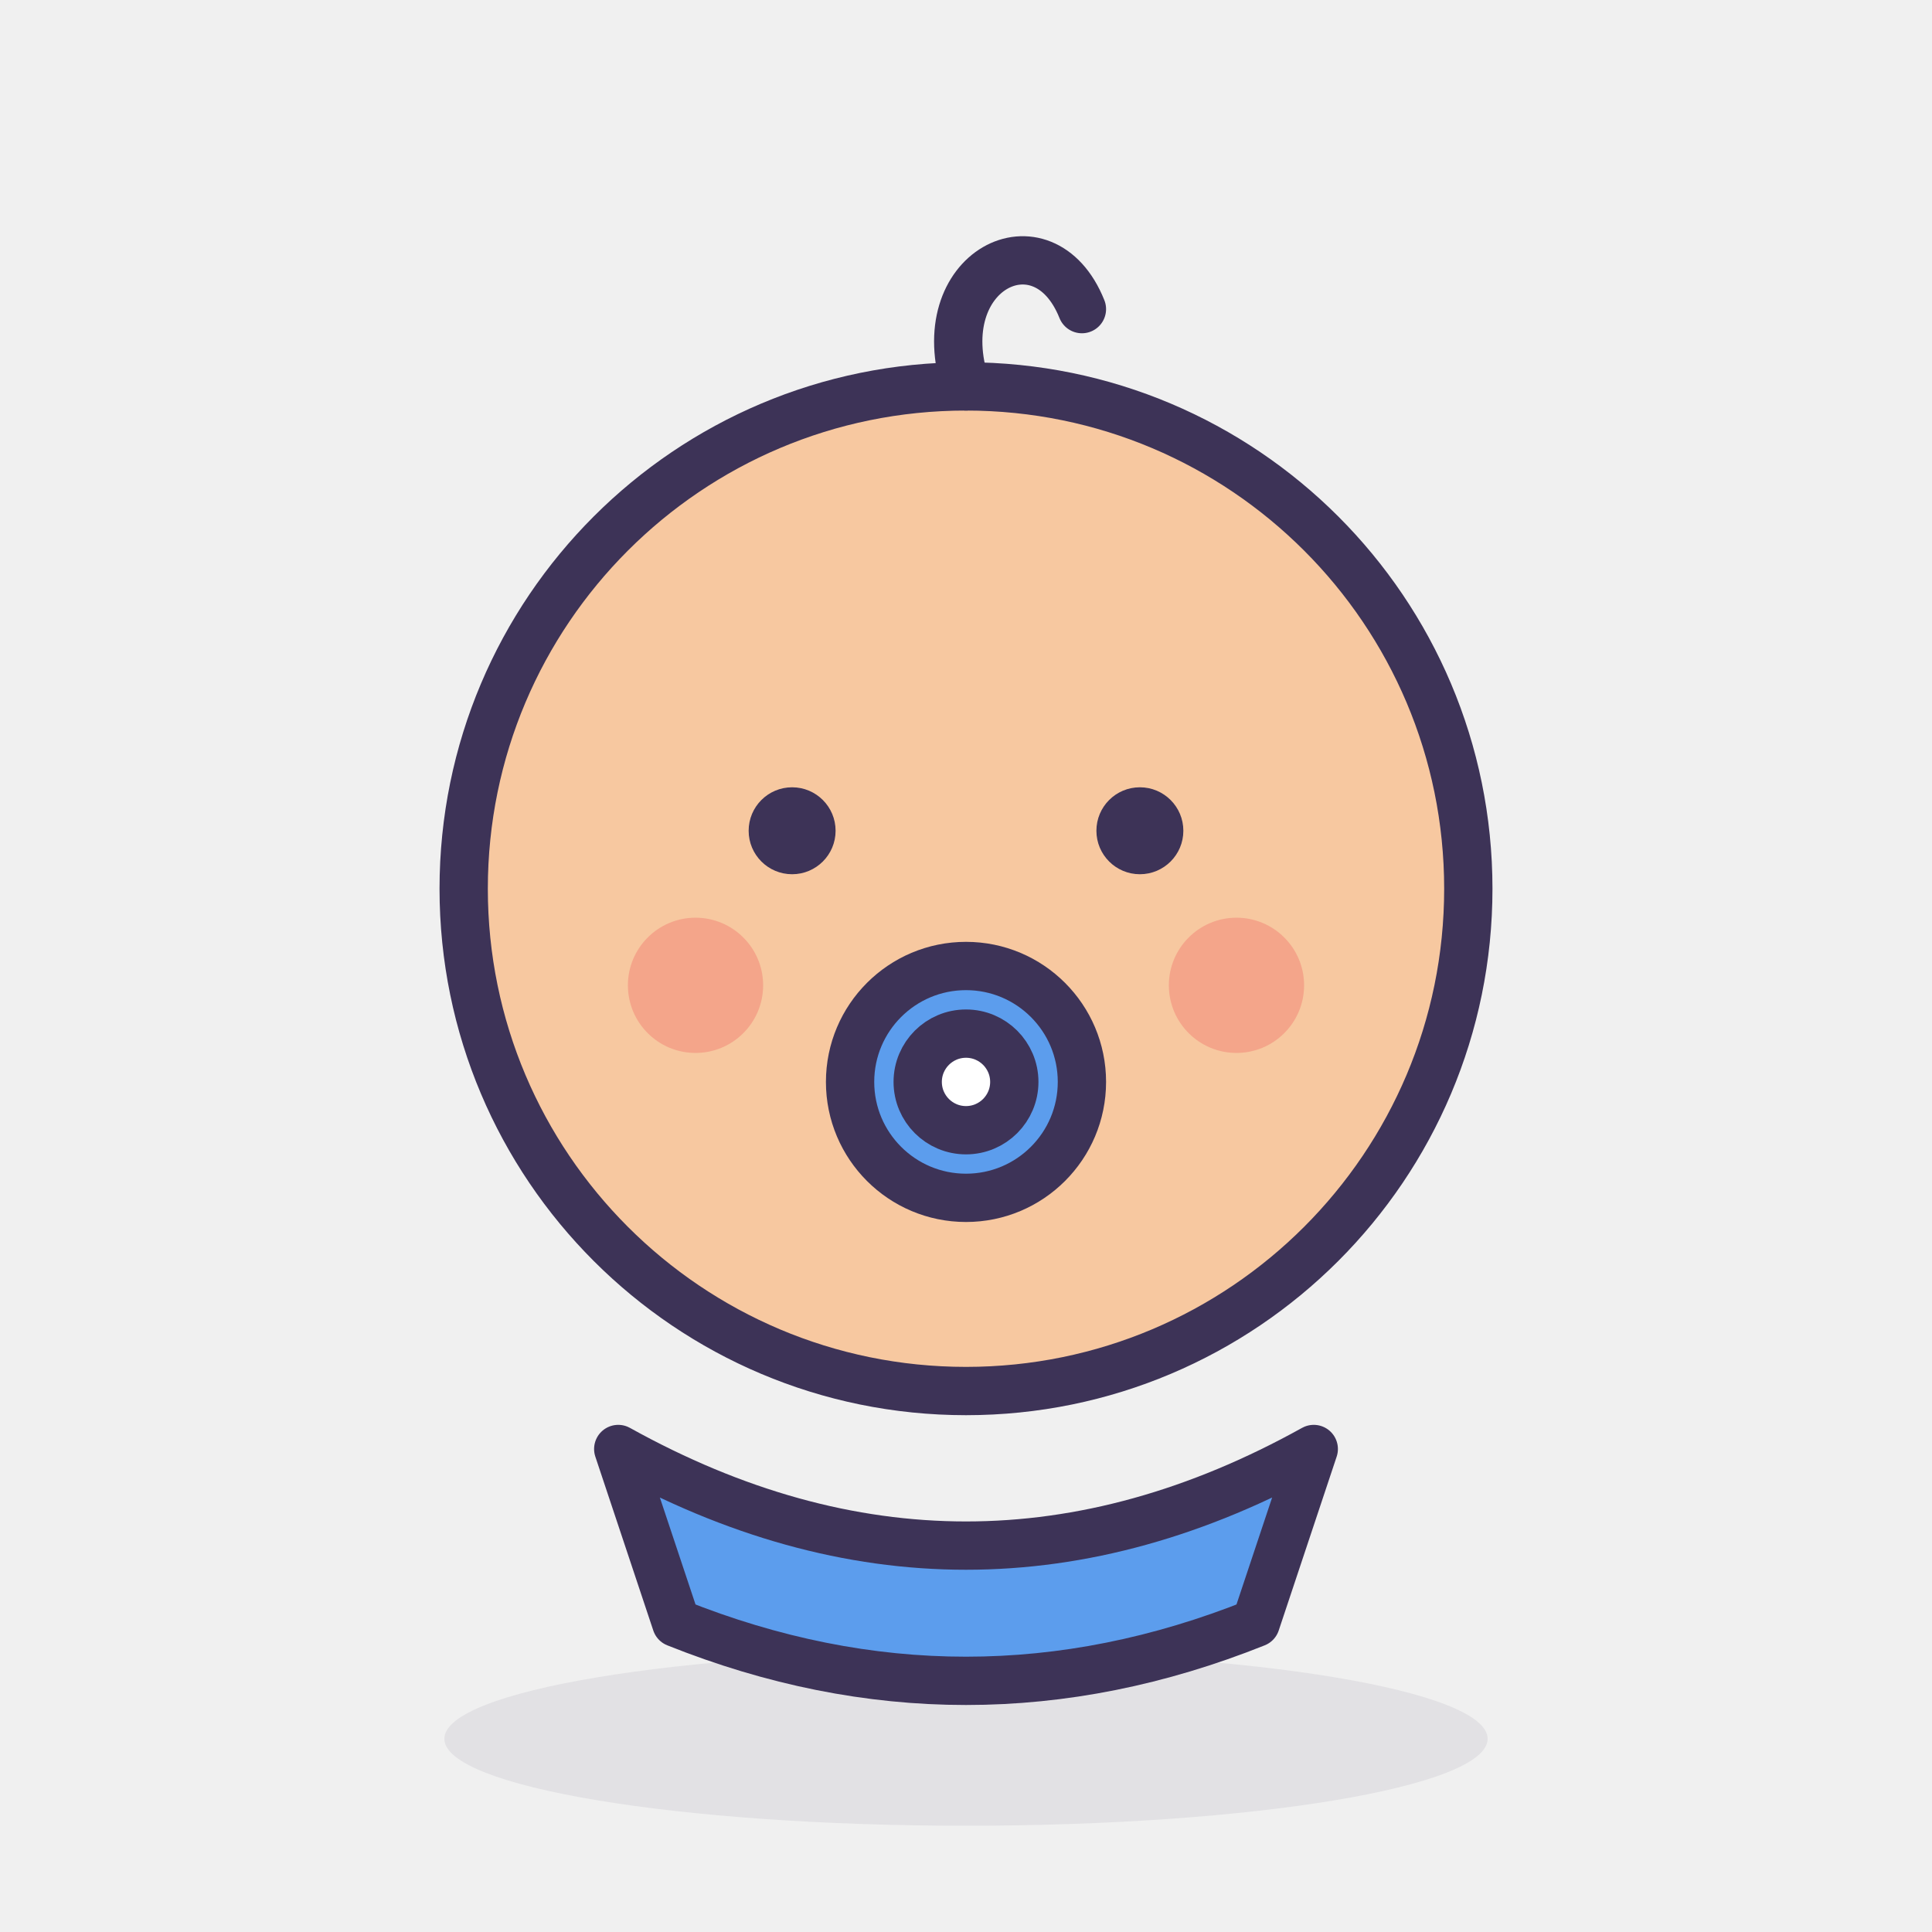
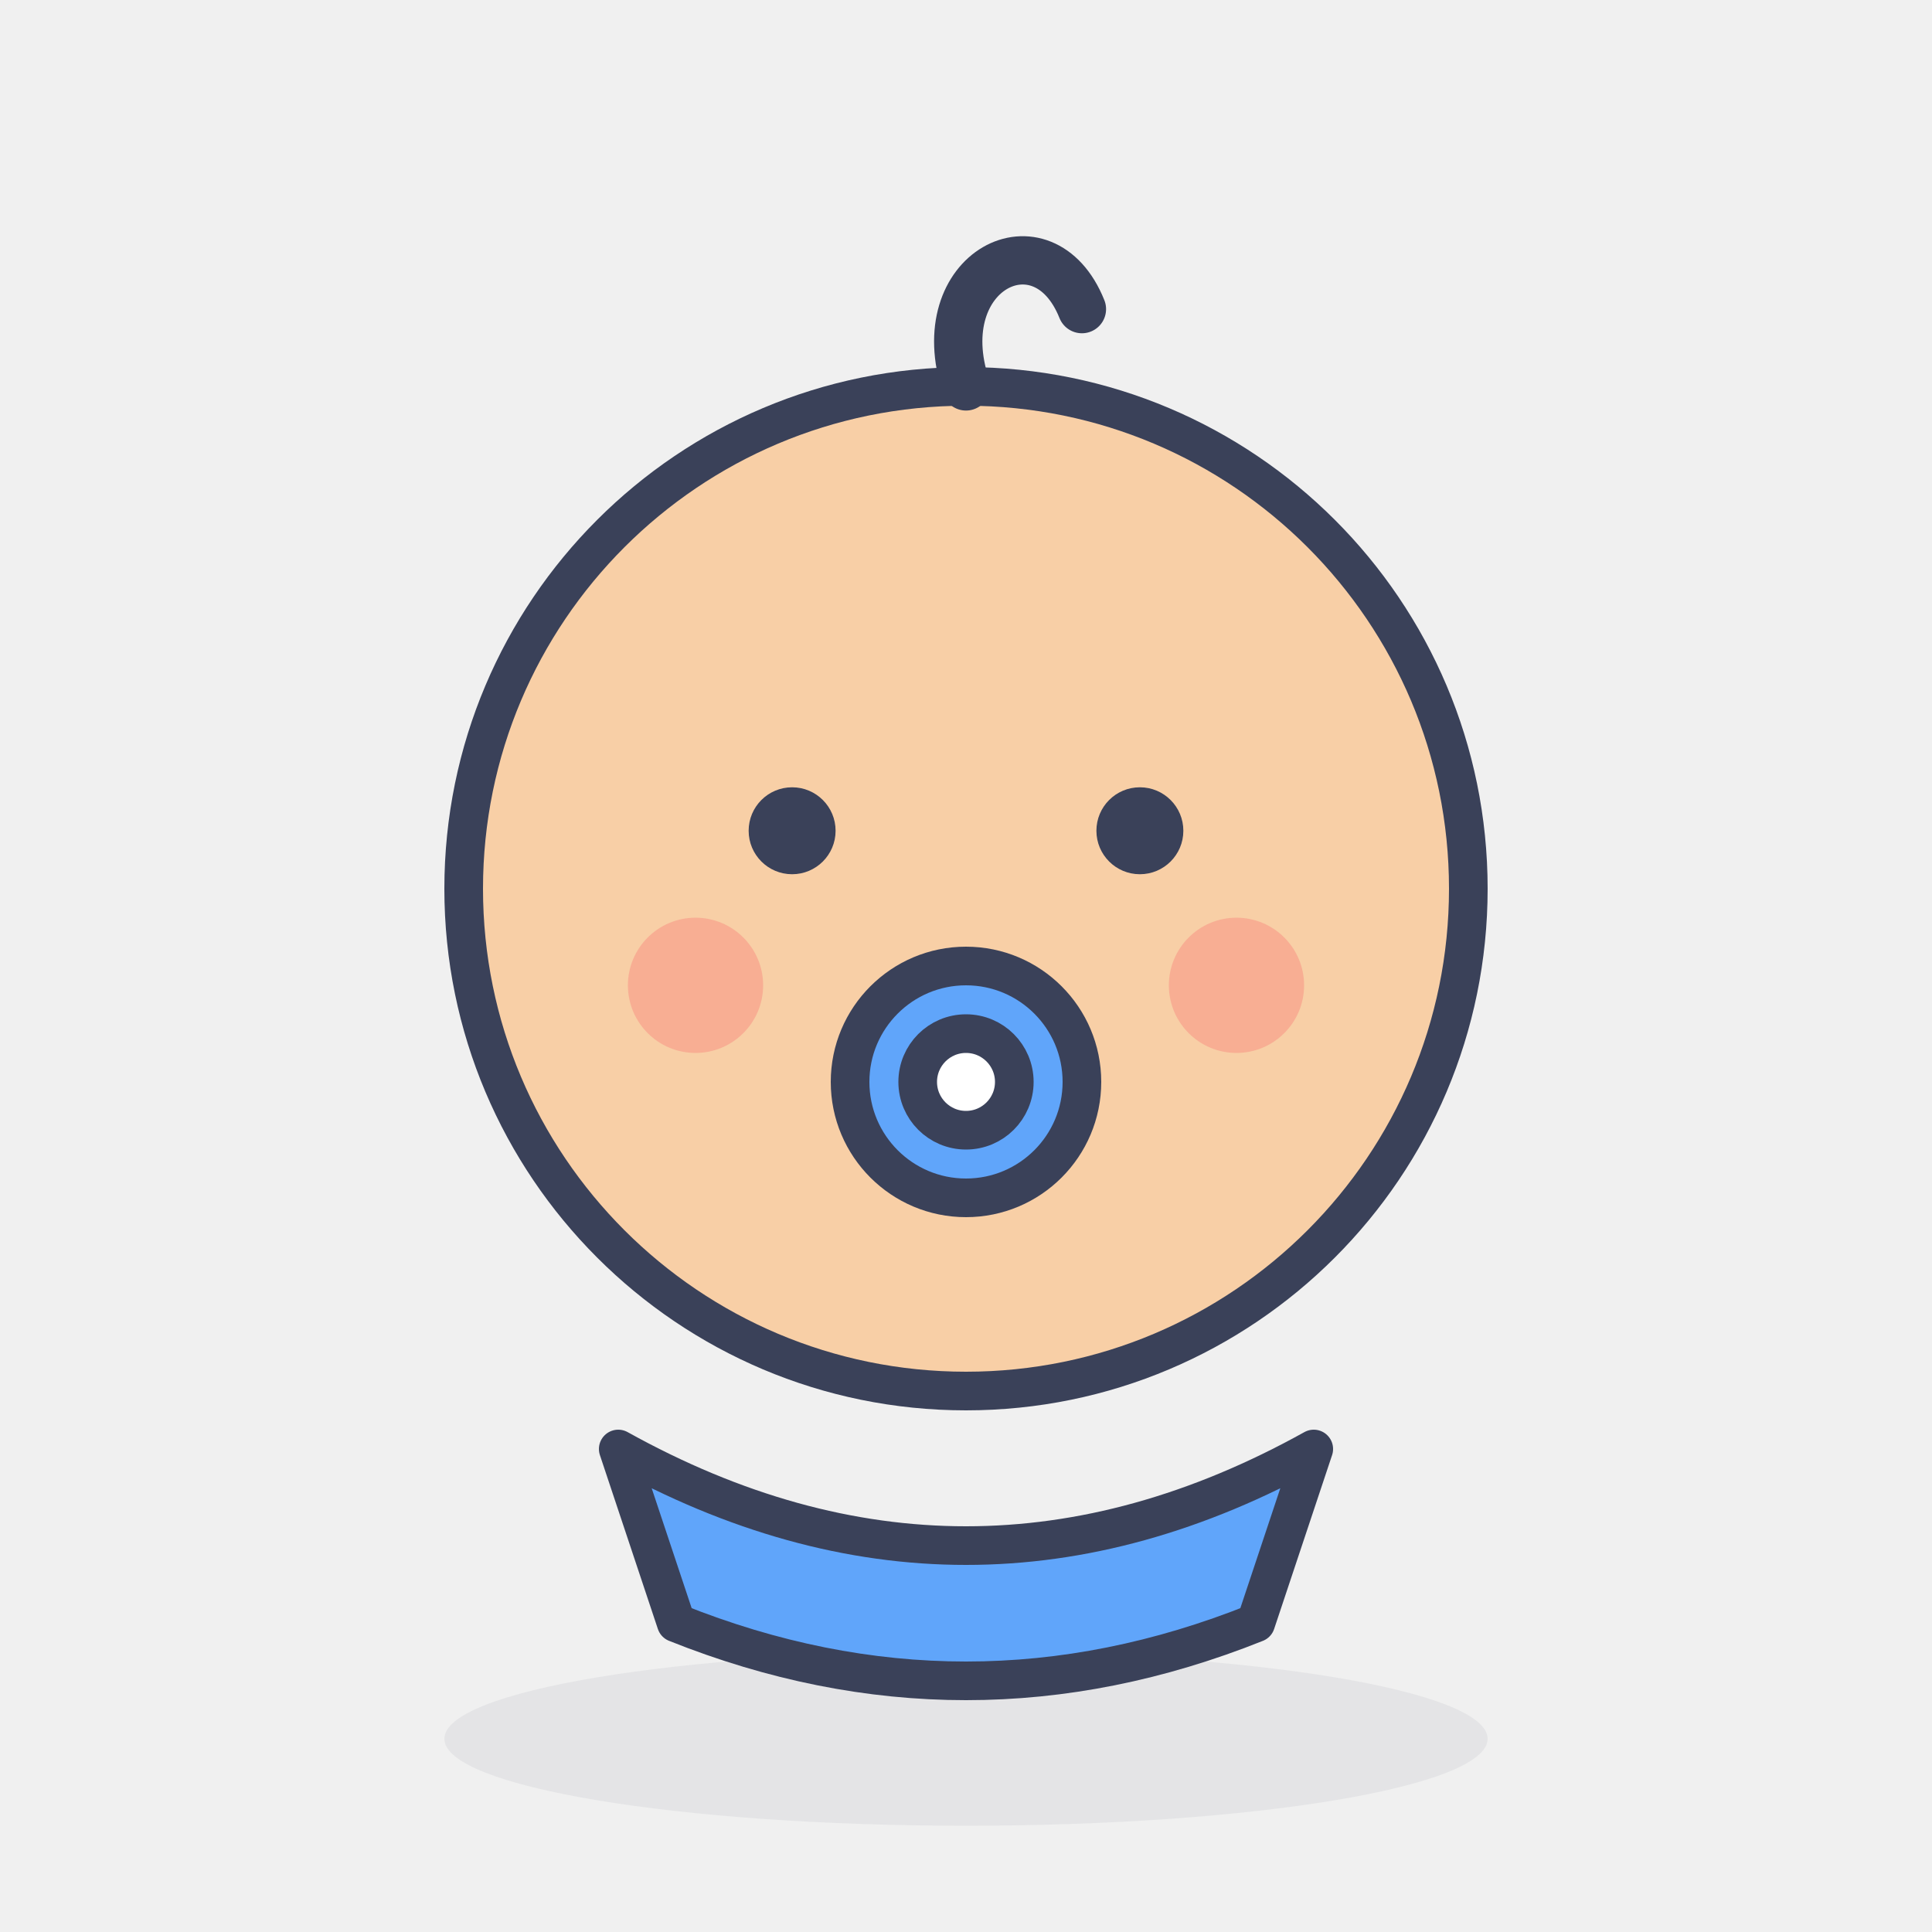
<svg xmlns="http://www.w3.org/2000/svg" viewBox="0 0 200 200" role="img">
-   <ellipse cx="100" cy="180" rx="54" ry="9" fill="#3d3357" opacity="0.08" />
-   <circle cx="100" cy="92" r="52" fill="#f7c8a0" stroke="#3d3357" stroke-width="5" stroke-linecap="round" stroke-linejoin="round" />
-   <path d="M100 40 C96 28 108 22 112 32" stroke="#3d3357" stroke-width="5" fill="none" stroke-linecap="round" />
-   <circle cx="82" cy="86" r="4.5" fill="#3d3357" />
-   <circle cx="118" cy="86" r="4.5" fill="#3d3357" />
-   <circle cx="72" cy="102" r="7" fill="#ef6461" opacity="0.35" />
-   <circle cx="128" cy="102" r="7" fill="#ef6461" opacity="0.35" />
-   <circle cx="100" cy="112" r="12" fill="#5c9ded" stroke="#3d3357" stroke-width="5" stroke-linecap="round" stroke-linejoin="round" />
-   <circle cx="100" cy="112" r="5" fill="#fff" stroke="#3d3357" stroke-width="5" stroke-linecap="round" stroke-linejoin="round" />
-   <path d="M64 150 Q100 170 136 150 L130 168 Q100 180 70 168 Z" fill="#5c9ded" stroke="#3d3357" stroke-width="5" stroke-linecap="round" stroke-linejoin="round" />
+   <ellipse cx="100" cy="180" rx="54" ry="9" fill="#3a4159" opacity="0.07" />
+   <circle cx="100" cy="92" r="52" fill="#f8cfa6" stroke="#3a4159" stroke-width="4" stroke-linecap="round" stroke-linejoin="round" />
+   <path d="M100 40 C96 28 108 22 112 32" stroke="#3a4159" stroke-width="5" fill="none" stroke-linecap="round" />
+   <circle cx="82" cy="86" r="4.5" fill="#3a4159" />
+   <circle cx="118" cy="86" r="4.5" fill="#3a4159" />
+   <circle cx="72" cy="102" r="7" fill="#f87171" opacity="0.35" />
+   <circle cx="128" cy="102" r="7" fill="#f87171" opacity="0.35" />
+   <circle cx="100" cy="112" r="12" fill="#60a5fa" stroke="#3a4159" stroke-width="4" stroke-linecap="round" stroke-linejoin="round" />
+   <circle cx="100" cy="112" r="5" fill="#fff" stroke="#3a4159" stroke-width="4" stroke-linecap="round" stroke-linejoin="round" />
+   <path d="M64 150 Q100 170 136 150 L130 168 Q100 180 70 168 Z" fill="#60a5fa" stroke="#3a4159" stroke-width="4" stroke-linecap="round" stroke-linejoin="round" />
</svg>
